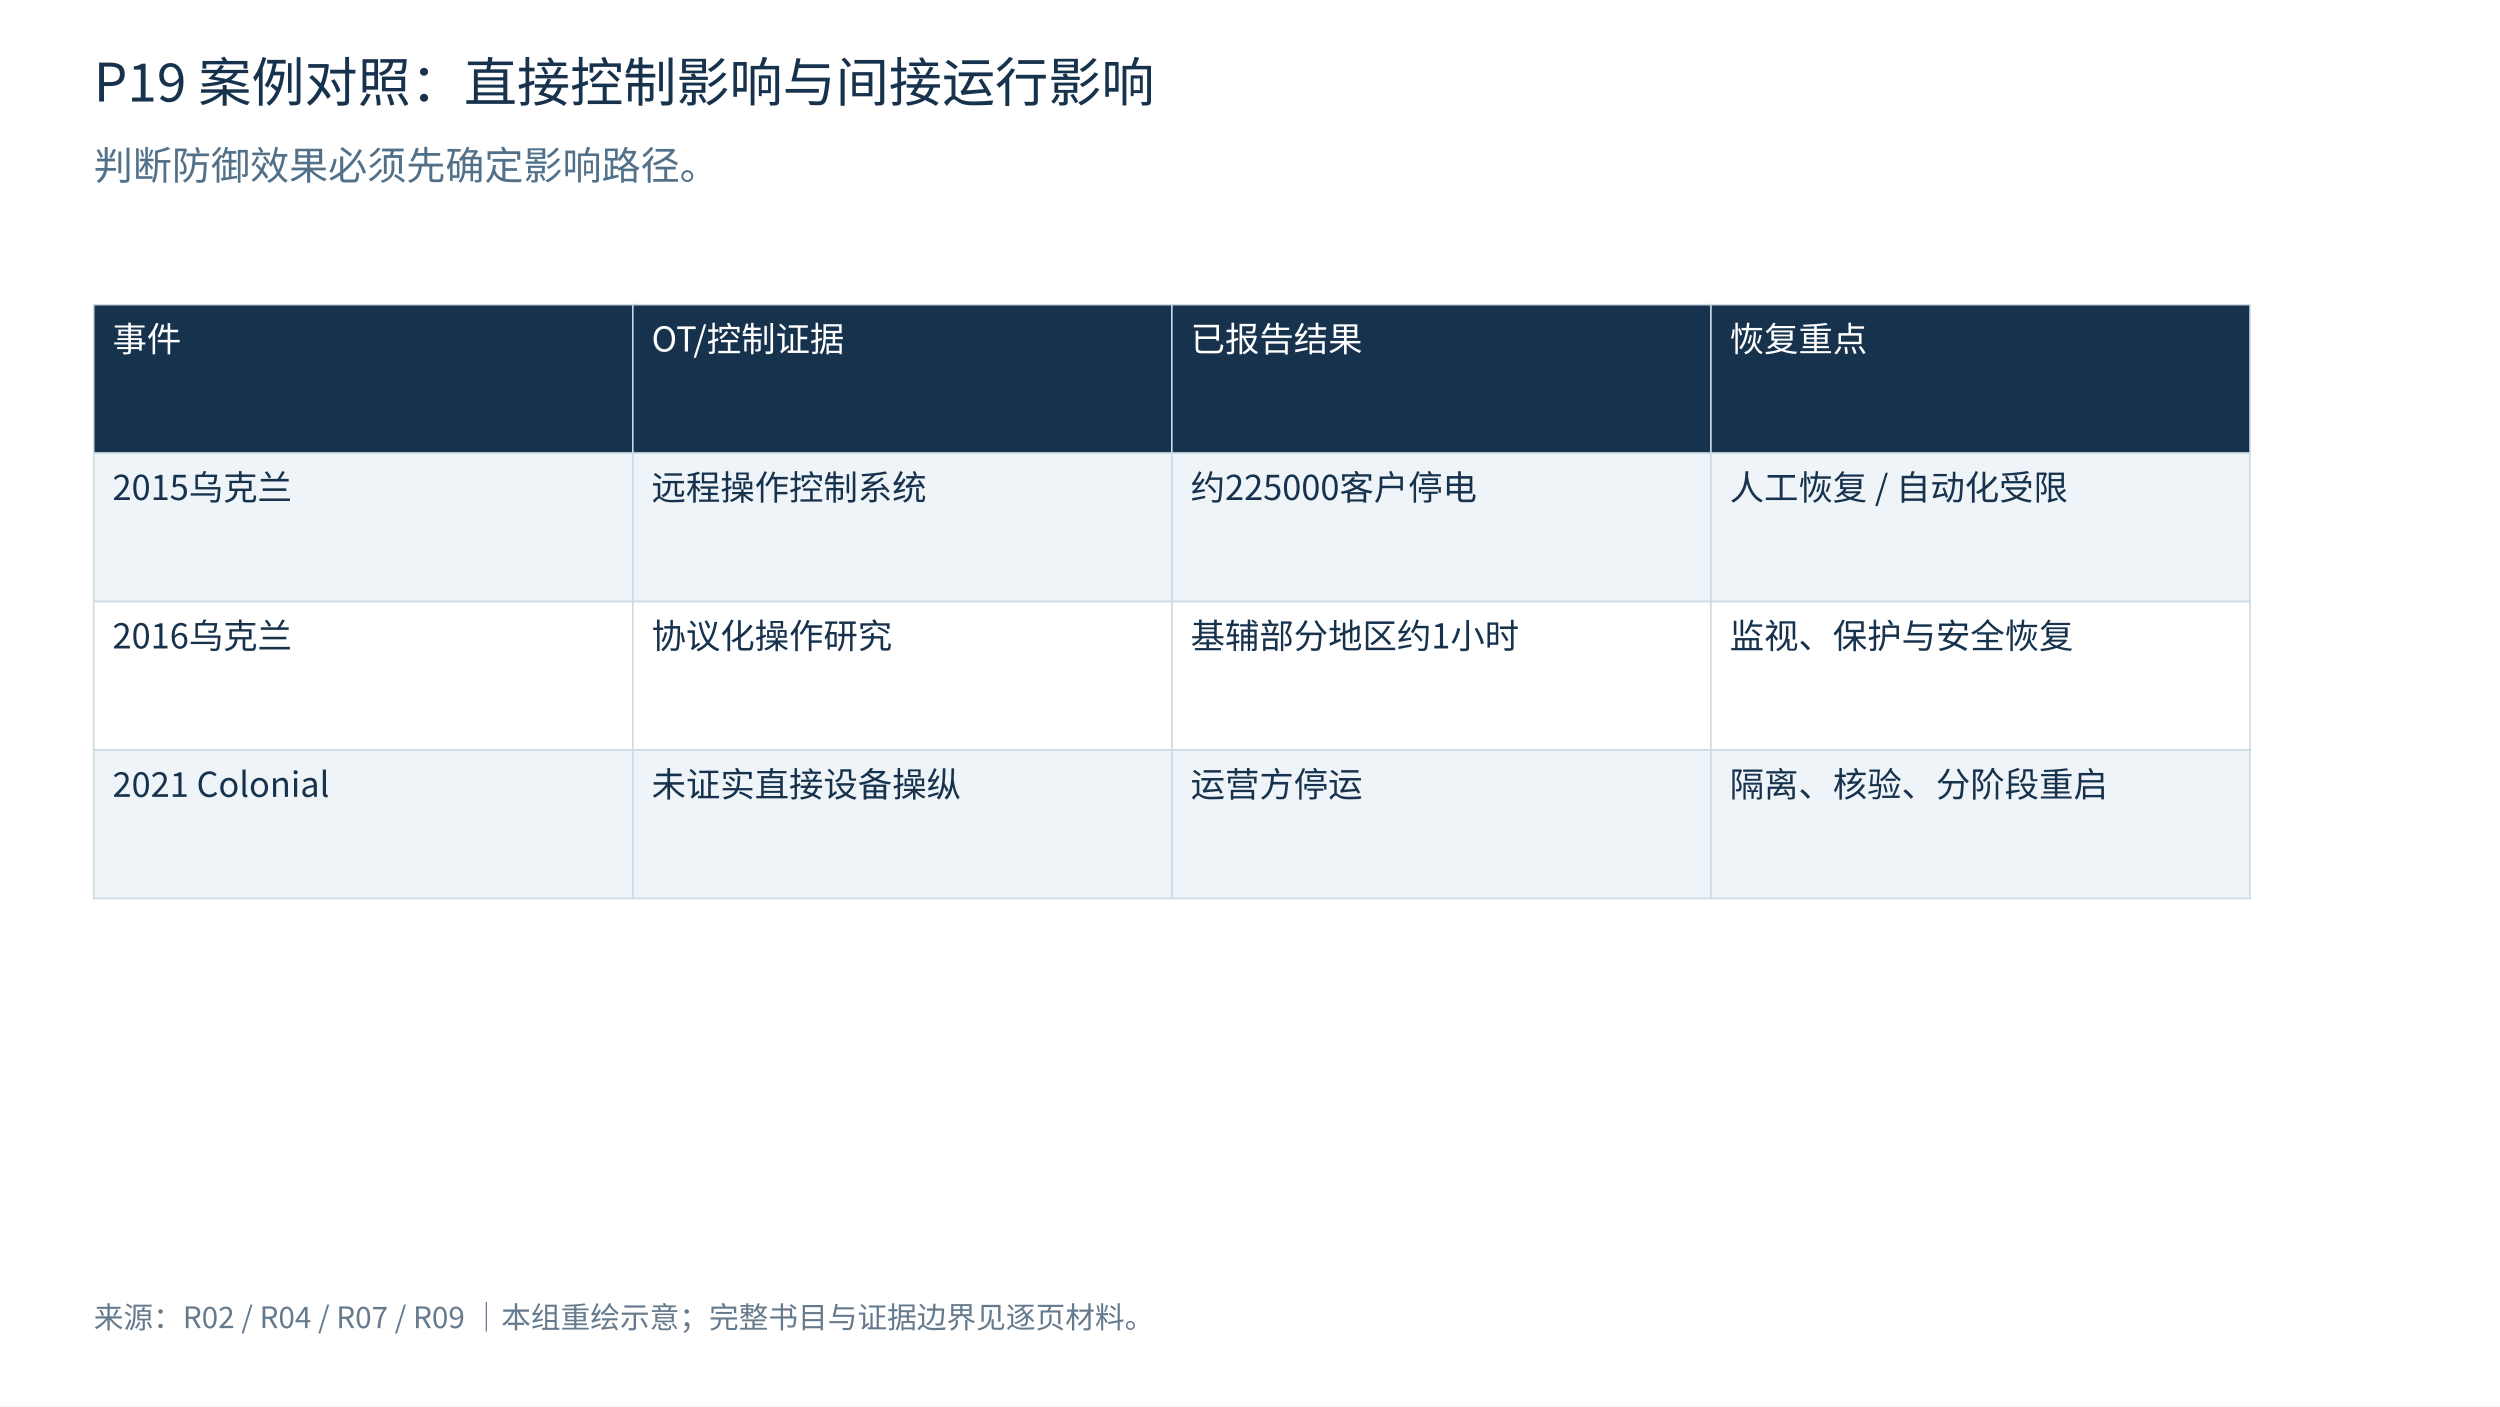
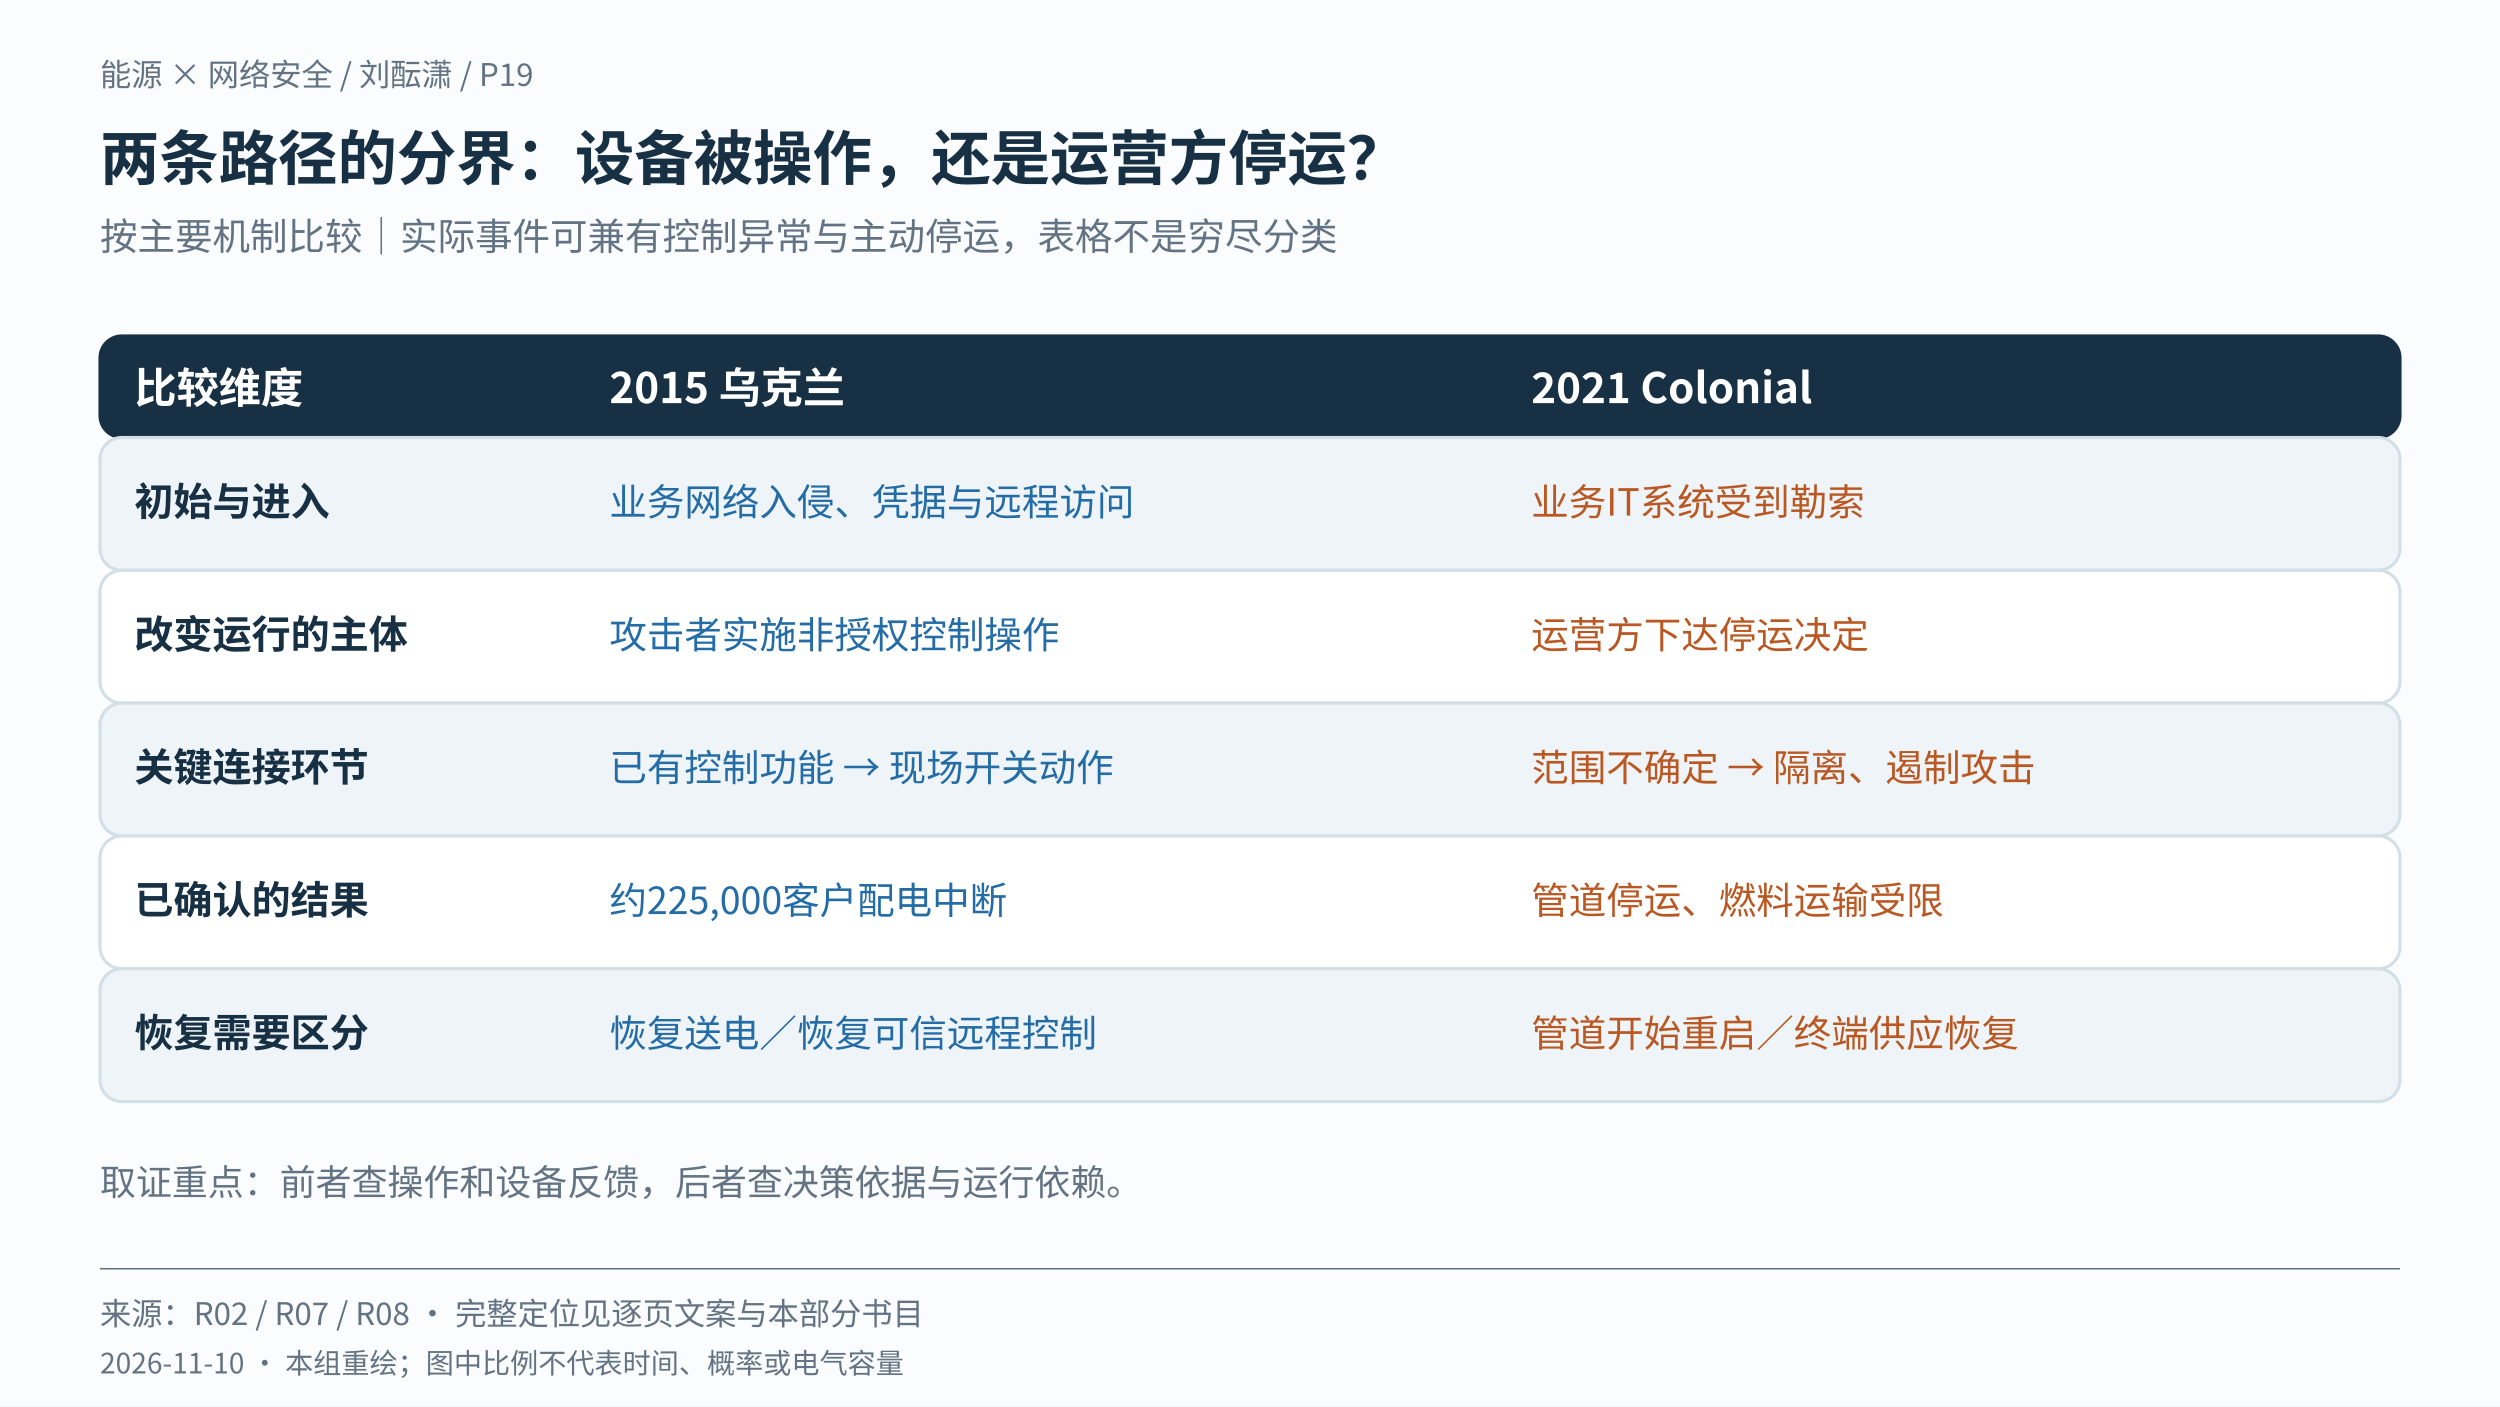
<svg xmlns="http://www.w3.org/2000/svg" width="1600" height="900" viewBox="0 0 1600 900">
  <defs>
-     <marker id="a" viewBox="0 0 10 10" refX="9" refY="5" markerWidth="8" markerHeight="8" orient="auto-start-reverse">
-       <path d="M0,0 L10,5 L0,10 z" fill="#447394" />
+     <marker id="blue" markerWidth="10" markerHeight="10" refX="8" refY="4" orient="auto" markerUnits="userSpaceOnUse">
+       <path d="M0 0 L8 4 L0 8Z" fill="#246ca6" />
+     </marker>
+     <marker id="orange" markerWidth="10" markerHeight="10" refX="8" refY="4" orient="auto" markerUnits="userSpaceOnUse">
+       <path d="M0 0 L8 4 L0 8Z" fill="#b95822" />
+     </marker>
+     <marker id="green" markerWidth="10" markerHeight="10" refX="8" refY="4" orient="auto" markerUnits="userSpaceOnUse">
+       <path d="M0 0 L8 4 L0 8Z" fill="#16826c" />
+     </marker>
+     <marker id="gray" markerWidth="10" markerHeight="10" refX="8" refY="4" orient="auto" markerUnits="userSpaceOnUse">
+       <path d="M0 0 L8 4 L0 8Z" fill="#637383" />
+     </marker>
+     <marker id="red" markerWidth="10" markerHeight="10" refX="8" refY="4" orient="auto" markerUnits="userSpaceOnUse">
+       <path d="M0 0 L8 4 L0 8Z" fill="#b43a42" />
    </marker>
  </defs>
-   <rect width="1600" height="900" fill="white" />
-   <g font-family="Microsoft YaHei, Noto Sans CJK SC, sans-serif">
-     <text x="60" y="65" font-size="34" fill="#17324d" text-anchor="start">P19  案例对照：直接控制影响与间接运行影响</text>
-     <text x="60" y="115" font-size="25" fill="#527189" text-anchor="start">判断防御效果必须先确定影响路径。</text>
-     <rect x="60" y="195" width="345.0" height="95" fill="#17324d" stroke="#ccd9e2" />
-     <text x="72" y="225" font-size="22" fill="white" text-anchor="start">事件</text>
-     <rect x="405.0" y="195" width="345.0" height="95" fill="#17324d" stroke="#ccd9e2" />
-     <text x="417.0" y="225" font-size="22" fill="white" text-anchor="start">OT/控制证据</text>
-     <rect x="750.0" y="195" width="345.0" height="95" fill="#17324d" stroke="#ccd9e2" />
-     <text x="762.0" y="225" font-size="22" fill="white" text-anchor="start">已报告结果</text>
-     <rect x="1095.0" y="195" width="345.0" height="95" fill="#17324d" stroke="#ccd9e2" />
-     <text x="1107.0" y="225" font-size="22" fill="white" text-anchor="start">恢复重点</text>
-     <rect x="60" y="290" width="345.0" height="95" fill="#eef4f7" stroke="#ccd9e2" />
-     <text x="72" y="320" font-size="22" fill="#17324d" text-anchor="start">2015乌克兰</text>
-     <rect x="405.0" y="290" width="345.0" height="95" fill="#eef4f7" stroke="#ccd9e2" />
-     <text x="417.0" y="320" font-size="22" fill="#17324d" text-anchor="start">远程操作控制系统</text>
-     <rect x="750.0" y="290" width="345.0" height="95" fill="#eef4f7" stroke="#ccd9e2" />
-     <text x="762.0" y="320" font-size="22" fill="#17324d" text-anchor="start">约225000客户停电</text>
-     <rect x="1095.0" y="290" width="345.0" height="95" fill="#eef4f7" stroke="#ccd9e2" />
-     <text x="1107.0" y="320" font-size="22" fill="#17324d" text-anchor="start">人工恢复 / 自动化受限</text>
-     <rect x="60" y="385" width="345.0" height="95" fill="#ffffff" stroke="#ccd9e2" />
-     <text x="72" y="415" font-size="22" fill="#17324d" text-anchor="start">2016乌克兰</text>
-     <rect x="405.0" y="385" width="345.0" height="95" fill="#ffffff" stroke="#ccd9e2" />
-     <text x="417.0" y="415" font-size="22" fill="#17324d" text-anchor="start">协议化操作研究</text>
-     <rect x="750.0" y="385" width="345.0" height="95" fill="#ffffff" stroke="#ccd9e2" />
-     <text x="762.0" y="415" font-size="22" fill="#17324d" text-anchor="start">基辅部分地区约1小时</text>
-     <rect x="1095.0" y="385" width="345.0" height="95" fill="#ffffff" stroke="#ccd9e2" />
-     <text x="1107.0" y="415" font-size="22" fill="#17324d" text-anchor="start">监视、保护与安全恢复</text>
-     <rect x="60" y="480" width="345.0" height="95" fill="#eef4f7" stroke="#ccd9e2" />
-     <text x="72" y="510" font-size="22" fill="#17324d" text-anchor="start">2021 Colonial</text>
-     <rect x="405.0" y="480" width="345.0" height="95" fill="#eef4f7" stroke="#ccd9e2" />
-     <text x="417.0" y="510" font-size="22" fill="#17324d" text-anchor="start">未证实直接设备操纵</text>
-     <rect x="750.0" y="480" width="345.0" height="95" fill="#eef4f7" stroke="#ccd9e2" />
-     <text x="762.0" y="510" font-size="22" fill="#17324d" text-anchor="start">运营方停运</text>
-     <rect x="1095.0" y="480" width="345.0" height="95" fill="#eef4f7" stroke="#ccd9e2" />
-     <text x="1107.0" y="510" font-size="22" fill="#17324d" text-anchor="start">隔离、核验、分阶段重启</text>
-     <text x="60" y="850" font-size="19" fill="#657a8d" text-anchor="start">来源：R02 / R04 / R07 / R09  ｜本组重绘示意；完整书目与证据边界见逐页材料。</text>
-   </g>
+   <rect width="1600" height="900" fill="#fafcfd" />
+   <style>text{font-family:"Microsoft YaHei","Noto Sans CJK SC",sans-serif} .body{font-size:26px}</style>
+   <text x="64" y="55.0" font-size="20" fill="#637383" font-weight="400" text-anchor="start">能源 × 网络安全  /  刘酝潇  /  P19</text>
+   <text x="64" y="115.0" font-size="38" fill="#173044" font-weight="700" text-anchor="start">两条路径的分界：设备被操作，还是运营方停运？</text>
+   <text x="64" y="160.0" font-size="24" fill="#637383" font-weight="400" text-anchor="start">按主要机制比较｜实际事件可兼有控制异常与主动停运，表格不是穷尽分类</text>
+   <line x1="64" y1="812" x2="1536" y2="812" stroke="#637383" stroke-width="1" />
+   <text x="64" y="848.0" font-size="20" fill="#637383" font-weight="400" text-anchor="start">来源：R02 / R07 / R08  ·  完整定位见逐页文案与本部分书目</text>
+   <text x="64" y="879.0" font-size="18" fill="#637383" font-weight="400" text-anchor="start">2026-11-10  ·  本组重绘；图中比例不代表时间、概率或电气容量</text>
+   <rect x="64" y="215" width="1472" height="65" rx="14" fill="#173044" stroke="#173044" stroke-width="2" />
+   <text x="86" y="258.0" font-size="27" fill="white" font-weight="700" text-anchor="start">比较维度</text>
+   <text x="390" y="258.0" font-size="27" fill="white" font-weight="700" text-anchor="start">2015 乌克兰</text>
+   <text x="980" y="258.0" font-size="27" fill="white" font-weight="700" text-anchor="start">2021 Colonial</text>
+   <rect x="64" y="280" width="1472" height="85" rx="14" fill="#eef4f8" stroke="#d3dfe6" stroke-width="2" />
+   <text x="86" y="330.0" font-size="25" fill="#173044" font-weight="700" text-anchor="start">初始与进入</text>
+   <text x="390" y="330.0" font-size="24" fill="#246ca6" font-weight="400" text-anchor="start">业务网络入侵、凭据与远程访问</text>
+   <text x="980" y="330.0" font-size="24" fill="#b95822" font-weight="400" text-anchor="start">业务IT系统受到勒索</text>
+   <rect x="64" y="365" width="1472" height="85" rx="14" fill="white" stroke="#d3dfe6" stroke-width="2" />
+   <text x="86" y="415.0" font-size="25" fill="#173044" font-weight="700" text-anchor="start">改变运行的主体</text>
+   <text x="390" y="415.0" font-size="24" fill="#246ca6" font-weight="400" text-anchor="start">攻击者实施非授权控制操作</text>
+   <text x="980" y="415.0" font-size="24" fill="#b95822" font-weight="400" text-anchor="start">运营方下达停运决定</text>
+   <rect x="64" y="450" width="1472" height="85" rx="14" fill="#eef4f8" stroke="#d3dfe6" stroke-width="2" />
+   <text x="86" y="500.0" font-size="25" fill="#173044" font-weight="700" text-anchor="start">关键连接环节</text>
+   <text x="390" y="500.0" font-size="24" fill="#246ca6" font-weight="400" text-anchor="start">已有控制功能 → 现场开关动作</text>
+   <text x="980" y="500.0" font-size="24" fill="#b95822" font-weight="400" text-anchor="start">范围不确定 → 隔离、遏制攻击</text>
+   <rect x="64" y="535" width="1472" height="85" rx="14" fill="white" stroke="#d3dfe6" stroke-width="2" />
+   <text x="86" y="585.0" font-size="25" fill="#173044" font-weight="700" text-anchor="start">已确认的结果</text>
+   <text x="390" y="585.0" font-size="24" fill="#246ca6" font-weight="400" text-anchor="start">约225,000客户配电中断</text>
+   <text x="980" y="585.0" font-size="24" fill="#b95822" font-weight="400" text-anchor="start">管道停运、燃料运输受限</text>
+   <rect x="64" y="620" width="1472" height="85" rx="14" fill="#eef4f8" stroke="#d3dfe6" stroke-width="2" />
+   <text x="86" y="670.0" font-size="25" fill="#173044" font-weight="700" text-anchor="start">恢复需要区分</text>
+   <text x="390" y="670.0" font-size="24" fill="#246ca6" font-weight="400" text-anchor="start">恢复送电／恢复可信远程控制</text>
+   <text x="980" y="670.0" font-size="24" fill="#b95822" font-weight="400" text-anchor="start">管道开始重启／终端供应恢复</text>
+   <text x="64" y="765.0" font-size="23" fill="#637383" font-weight="400" text-anchor="start">取证重点：前者查操作和设备反馈，后者查决策依据与运行依赖。</text>
</svg>
